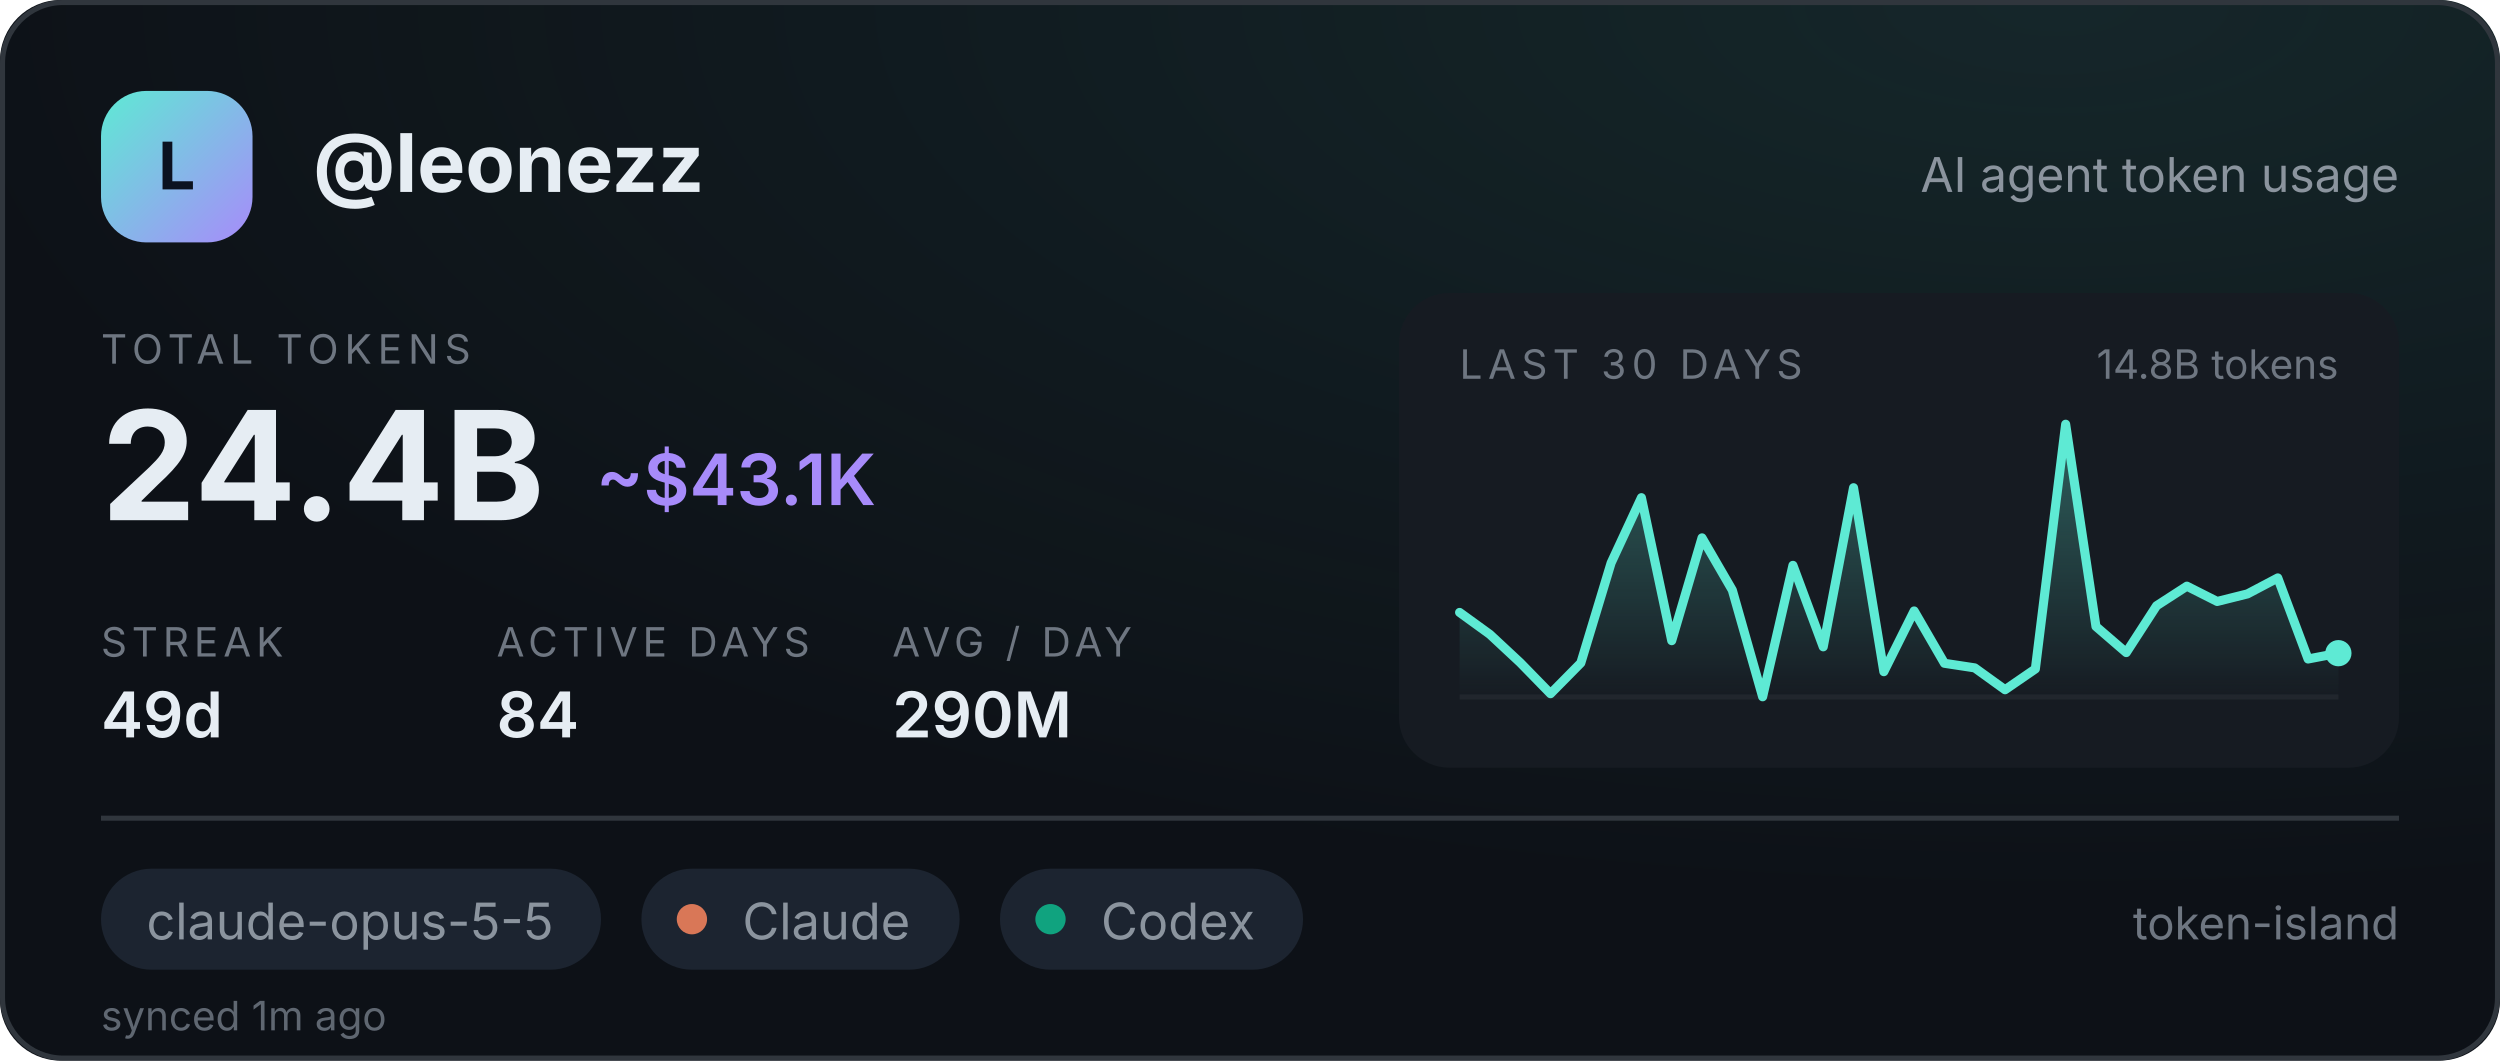
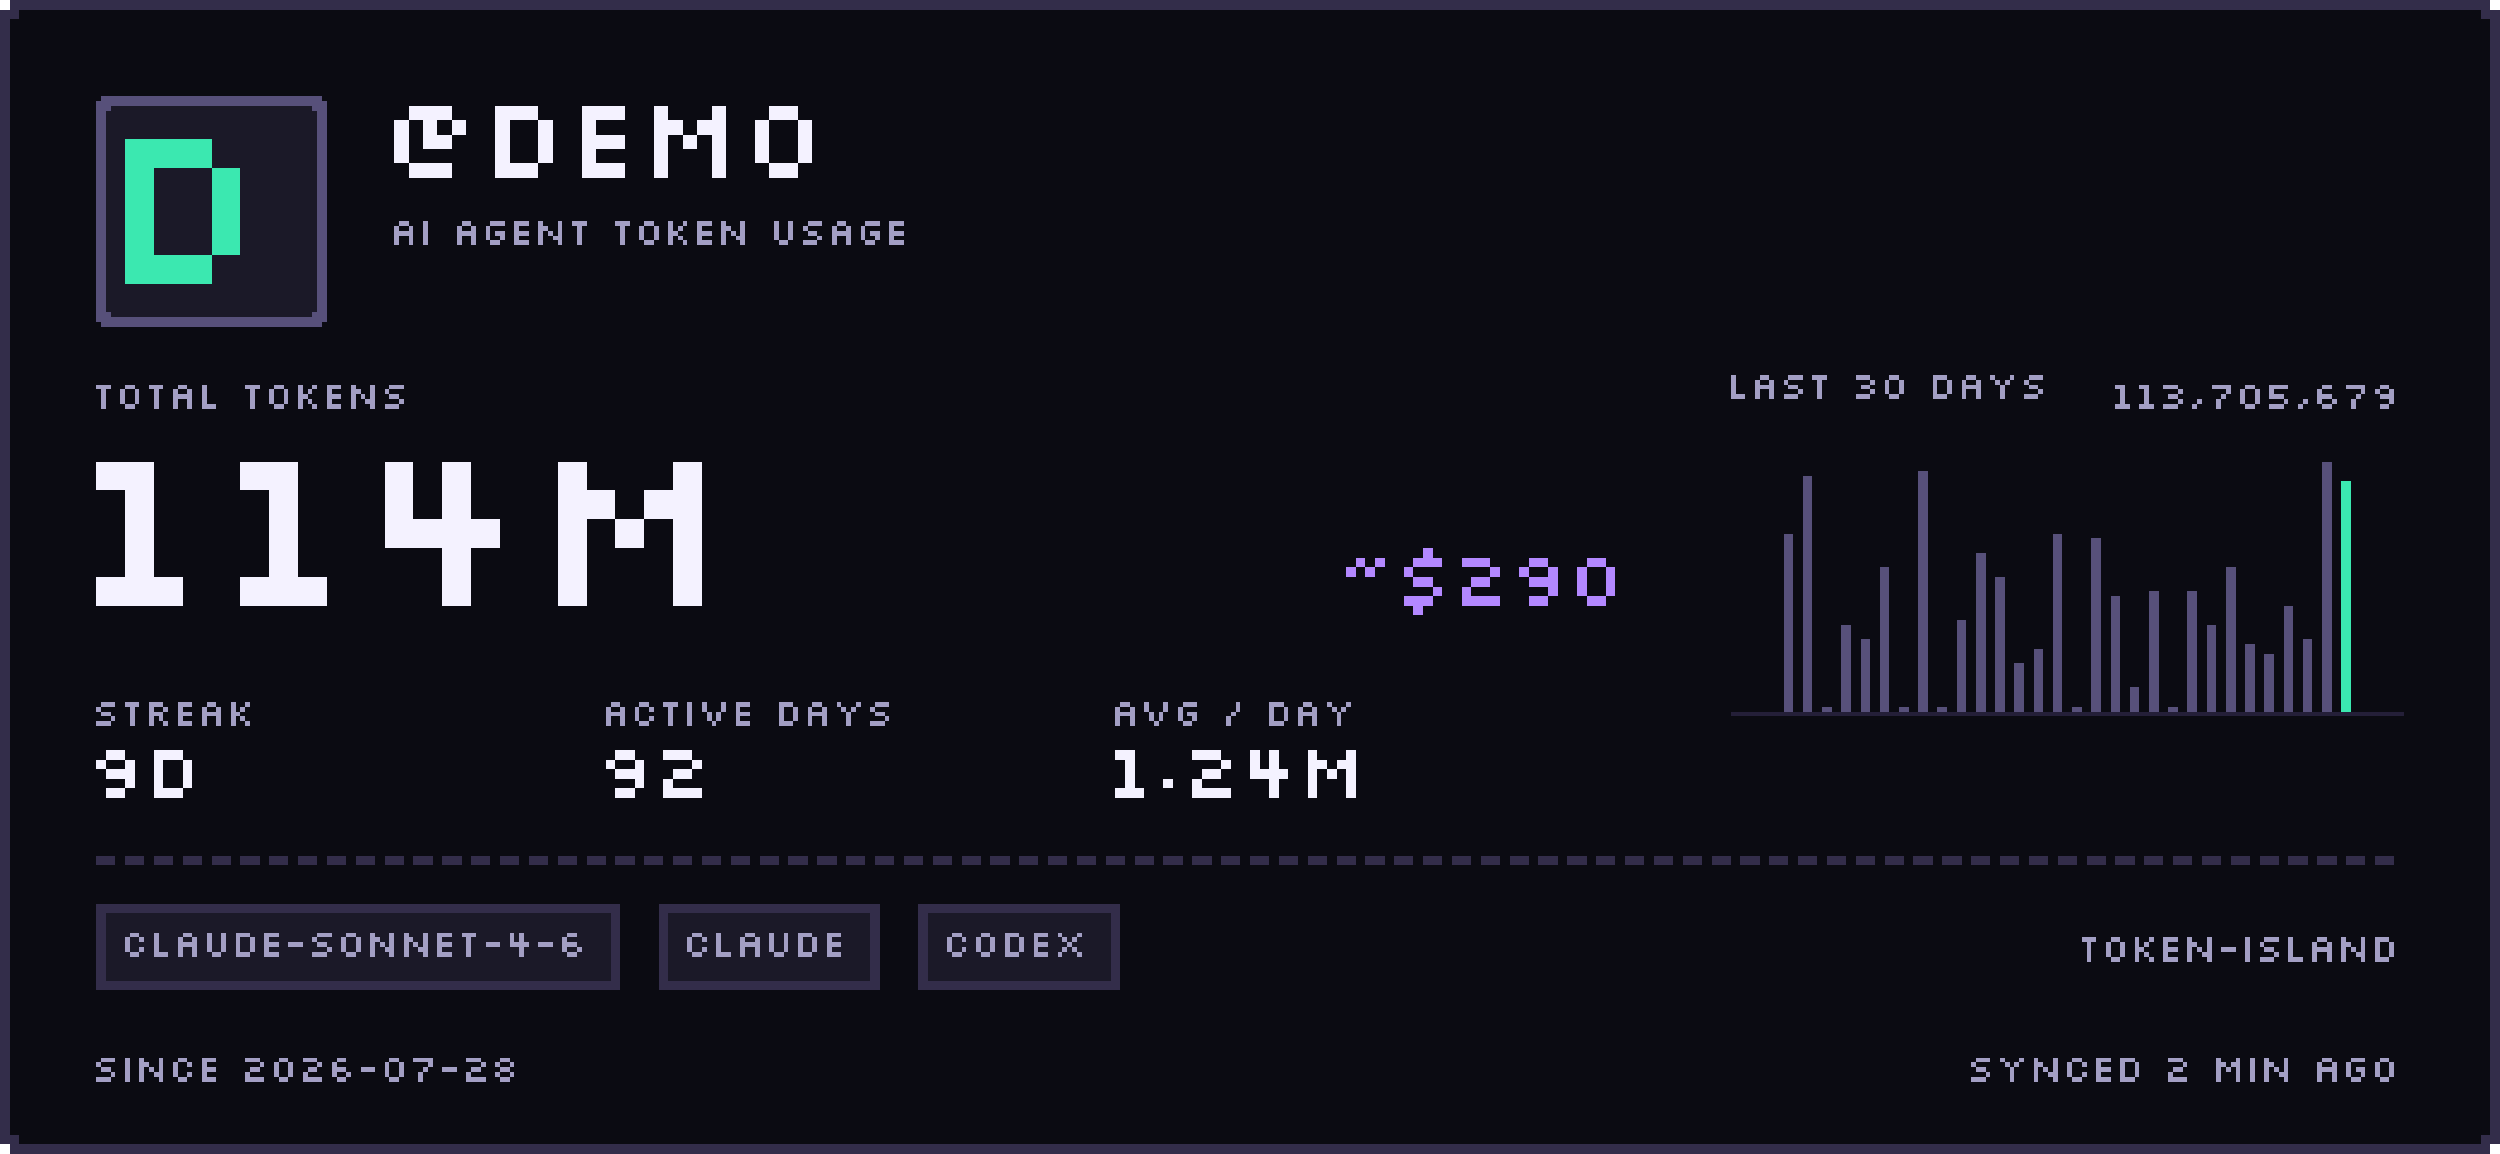
- <svg xmlns="http://www.w3.org/2000/svg" width="495" height="210" viewBox="0 0 495 210" role="img" aria-labelledby="ti-card-title ti-card-desc">
-   <g font-family="-apple-system,BlinkMacSystemFont,'Segoe UI',Ubuntu,'Helvetica Neue',sans-serif">
-     <defs>
-       <linearGradient id="ti-card-avatar" x1="0" y1="0" x2="1" y2="1">
-         <stop offset="0" stop-color="#5EEAD4" />
-         <stop offset="1" stop-color="#A78BFA" />
-       </linearGradient>
-       <radialGradient id="ti-card-glow" cx="0.82" cy="0" r="0.85">
-         <stop class="ti-card-glow" offset="0" stop-color="#5EEAD4" stop-opacity=".10" />
-         <stop offset="1" stop-color="#5EEAD4" stop-opacity="0" />
-       </radialGradient>
-       <clipPath id="ti-card-clip">
-         <rect width="495" height="210" rx="12" />
-       </clipPath>
-     </defs>
-     <rect class="ti-card-bg" width="495" height="210" rx="12" fill="#0D1117" />
-     <g clip-path="url(#ti-card-clip)">
-       <rect width="495" height="210" fill="url(#ti-card-glow)" />
-     </g>
-     <rect class="ti-card-border" x=".5" y=".5" width="494" height="209" rx="12" fill="none" stroke="#30363D" />
-     <rect x="20" y="18" width="30" height="30" rx="9" fill="url(#ti-card-avatar)" />
-     <text x="35" y="37.5" font-size="13" fill="#0B1220" font-weight="700" text-anchor="middle">L</text>
-     <text x="62" y="38" font-size="16" fill="#E6EDF3" font-weight="700" class="ti-card-text">@leonezz</text>
-     <text x="475" y="38" font-size="9.5" fill="#8B949E" text-anchor="end" class="ti-card-muted">AI agent token usage</text>
-     <text x="20" y="72" font-size="8" fill="#6E7681" letter-spacing="1.2" class="ti-card-muted">TOTAL TOKENS</text>
-     <text x="20" y="103" font-size="30" fill="#E6EDF3" font-weight="700" class="ti-card-text">24.4B</text>
-     <text x="118" y="100" font-size="14" fill="#A78BFA" font-weight="600" class="ti-card-cost">~$43.1K</text>
-     <text x="20" y="130" font-size="8" fill="#6E7681" letter-spacing="1" class="ti-card-muted">STREAK</text>
-     <text x="20" y="146" font-size="12.5" fill="#E6EDF3" font-weight="600" class="ti-card-text">49d</text>
-     <text x="98.33" y="130" font-size="8" fill="#6E7681" letter-spacing="1" class="ti-card-muted">ACTIVE DAYS</text>
-     <text x="98.33" y="146" font-size="12.5" fill="#E6EDF3" font-weight="600" class="ti-card-text">84</text>
-     <text x="176.67" y="130" font-size="8" fill="#6E7681" letter-spacing="1" class="ti-card-muted">AVG / DAY</text>
-     <text x="176.67" y="146" font-size="12.5" fill="#E6EDF3" font-weight="600" class="ti-card-text">290M</text>
-     <rect class="ti-card-panel" x="277" y="58" width="198" height="94" rx="10" fill="#161B22" />
-     <text x="289" y="75" font-size="8" fill="#6E7681" letter-spacing="1.1" class="ti-card-muted">LAST 30 DAYS</text>
-     <text x="463" y="75" font-size="8" fill="#6E7681" text-anchor="end" class="ti-card-muted">14.8B tokens</text>
-     <line x1="289" y1="138" x2="463" y2="138" stroke="#21262D" stroke-width="1" />
-     <defs>
-       <linearGradient id="ti-card-spark" x1="0" y1="0" x2="0" y2="1">
-         <stop class="ti-card-grad-top" offset="0" stop-color="#5EEAD4" stop-opacity=".34" />
-         <stop class="ti-card-grad-bottom" offset="1" stop-color="#5EEAD4" stop-opacity="0" />
-       </linearGradient>
-     </defs>
-     <path d="M 289 138 L 289,121.26 L 295,125.61 L 301,131.2 L 307,137.35 L 313,131.27 L 319,111.46 L 325,98.54 L 331,126.85 L 337,106.5 L 343,116.85 L 349,137.96 L 355,111.94 L 361,128.07 L 367,96.57 L 373,132.99 L 379,120.97 L 385,131.33 L 391,132.24 L 397,136.57 L 403,132.45 L 409,84 L 415,124.04 L 421,129.21 L 427,119.94 L 433,116.06 L 439,119.09 L 445,117.59 L 451,114.43 L 457,130.48 L 463,129.33 L 463 138 Z" fill="url(#ti-card-spark)" />
-     <polyline points="289,121.26 295,125.61 301,131.2 307,137.35 313,131.27 319,111.46 325,98.54 331,126.85 337,106.5 343,116.85 349,137.96 355,111.94 361,128.07 367,96.57 373,132.99 379,120.97 385,131.33 391,132.24 397,136.57 403,132.45 409,84 415,124.04 421,129.21 427,119.94 433,116.06 439,119.09 445,117.59 451,114.43 457,130.48 463,129.33" fill="none" stroke="#5EEAD4" stroke-width="1.8" stroke-linejoin="round" stroke-linecap="round" class="ti-card-accent-stroke" />
-     <circle cx="463" cy="129.33" r="2.6" fill="#5EEAD4" class="ti-card-accent" />
-     <line x1="20" y1="162" x2="475" y2="162" stroke="#30363D" stroke-width="1" class="ti-card-border" />
-     <rect class="ti-card-panel-alt" x="20" y="172" width="99" height="20" rx="10" fill="#1C2430" />
-     <text x="29" y="186" font-size="10" fill="#8B949E" class="ti-card-muted">claude-opus-5-5</text>
-     <rect class="ti-card-panel-alt" x="127" y="172" width="63" height="20" rx="10" fill="#1C2430" />
-     <circle cx="137" cy="182" r="3" fill="#D97757" />
-     <text x="147" y="186" font-size="10" fill="#8B949E" class="ti-card-muted">Claude</text>
-     <rect class="ti-card-panel-alt" x="198" y="172" width="60" height="20" rx="10" fill="#1C2430" />
-     <circle cx="208" cy="182" r="3" fill="#10A37F" />
-     <text x="218" y="186" font-size="10" fill="#8B949E" class="ti-card-muted">Codex</text>
-     <text x="475" y="186" font-size="9" fill="#6E7681" text-anchor="end" class="ti-card-muted">token-island</text>
-     <text x="20" y="204" font-size="8" fill="#6E7681" fill-opacity="0.85" class="ti-card-muted">synced 1m ago</text>
+ <svg xmlns="http://www.w3.org/2000/svg" width="520" height="240" viewBox="0 0 520 240" role="img" aria-labelledby="ti-card-title ti-card-desc">
+   <g shape-rendering="crispEdges">
+     <path d="M2 0h516v2h2v236h-2v2h-516v-2h-2v-236h2z" fill="#0b0b12" />
+     <path d="M3 1h514v2h2v234h-2v2h-514v-2h-2v-234h2z" fill="none" stroke="#332d4a" stroke-width="2" shape-rendering="crispEdges" />
+     <path d="M21 20h46v1h1v46h-1v1h-46v-1h-1v-46h1z" fill="#1b1928" />
+     <path d="M22 21h44v1h1v44h-1v1h-44v-1h-1v-44h1z" fill="none" stroke="#57507a" stroke-width="2" shape-rendering="crispEdges" />
+     <path d="M26 29h18v6h-18zM26 35h6v6h-6zM44 35h6v6h-6zM26 41h6v6h-6zM44 41h6v6h-6zM26 47h6v6h-6zM44 47h6v6h-6zM26 53h18v6h-18z" fill="#3be8b0" shape-rendering="crispEdges" />
+     <path d="M85 22h9v3h-9zM82 25h3v3h-3zM88 25h3v3h-3zM94 25h3v3h-3zM82 28h3v3h-3zM88 28h6v3h-6zM82 31h3v3h-3zM85 34h9v3h-9zM103 22h9v3h-9zM103 25h3v3h-3zM112 25h3v3h-3zM103 28h3v3h-3zM112 28h3v3h-3zM103 31h3v3h-3zM112 31h3v3h-3zM103 34h9v3h-9zM121 22h9v3h-9zM121 25h3v3h-3zM121 28h9v3h-9zM121 31h3v3h-3zM121 34h9v3h-9zM136 22h3v3h-3zM148 22h3v3h-3zM136 25h6v3h-6zM145 25h6v3h-6zM136 28h3v3h-3zM142 28h3v3h-3zM148 28h3v3h-3zM136 31h3v3h-3zM148 31h3v3h-3zM136 34h3v3h-3zM148 34h3v3h-3zM160 22h6v3h-6zM157 25h3v3h-3zM166 25h3v3h-3zM157 28h3v3h-3zM166 28h3v3h-3zM157 31h3v3h-3zM166 31h3v3h-3zM160 34h6v3h-6z" fill="#f4f2ff" shape-rendering="crispEdges" />
+     <path d="M83 46h2v1h-2zM82 47h1v1h-1zM85 47h1v1h-1zM82 48h4v1h-4zM82 49h1v1h-1zM85 49h1v1h-1zM82 50h1v1h-1zM85 50h1v1h-1zM88 46h1v1h-1zM88 47h1v1h-1zM88 48h1v1h-1zM88 49h1v1h-1zM88 50h1v1h-1zM96 46h2v1h-2zM95 47h1v1h-1zM98 47h1v1h-1zM95 48h4v1h-4zM95 49h1v1h-1zM98 49h1v1h-1zM95 50h1v1h-1zM98 50h1v1h-1zM102 46h3v1h-3zM101 47h1v1h-1zM101 48h1v1h-1zM103 48h2v1h-2zM101 49h1v1h-1zM104 49h1v1h-1zM102 50h2v1h-2zM107 46h3v1h-3zM107 47h1v1h-1zM107 48h3v1h-3zM107 49h1v1h-1zM107 50h3v1h-3zM112 46h1v1h-1zM116 46h1v1h-1zM112 47h2v1h-2zM116 47h1v1h-1zM112 48h1v1h-1zM114 48h1v1h-1zM116 48h1v1h-1zM112 49h1v1h-1zM115 49h2v1h-2zM112 50h1v1h-1zM116 50h1v1h-1zM119 46h3v1h-3zM120 47h1v1h-1zM120 48h1v1h-1zM120 49h1v1h-1zM120 50h1v1h-1zM128 46h3v1h-3zM129 47h1v1h-1zM129 48h1v1h-1zM129 49h1v1h-1zM129 50h1v1h-1zM134 46h2v1h-2zM133 47h1v1h-1zM136 47h1v1h-1zM133 48h1v1h-1zM136 48h1v1h-1zM133 49h1v1h-1zM136 49h1v1h-1zM134 50h2v1h-2zM139 46h1v1h-1zM142 46h1v1h-1zM139 47h1v1h-1zM141 47h1v1h-1zM139 48h2v1h-2zM139 49h1v1h-1zM141 49h1v1h-1zM139 50h1v1h-1zM142 50h1v1h-1zM145 46h3v1h-3zM145 47h1v1h-1zM145 48h3v1h-3zM145 49h1v1h-1zM145 50h3v1h-3zM150 46h1v1h-1zM154 46h1v1h-1zM150 47h2v1h-2zM154 47h1v1h-1zM150 48h1v1h-1zM152 48h1v1h-1zM154 48h1v1h-1zM150 49h1v1h-1zM153 49h2v1h-2zM150 50h1v1h-1zM154 50h1v1h-1zM161 46h1v1h-1zM164 46h1v1h-1zM161 47h1v1h-1zM164 47h1v1h-1zM161 48h1v1h-1zM164 48h1v1h-1zM161 49h1v1h-1zM164 49h1v1h-1zM162 50h2v1h-2zM168 46h3v1h-3zM167 47h1v1h-1zM168 48h2v1h-2zM170 49h1v1h-1zM167 50h3v1h-3zM174 46h2v1h-2zM173 47h1v1h-1zM176 47h1v1h-1zM173 48h4v1h-4zM173 49h1v1h-1zM176 49h1v1h-1zM173 50h1v1h-1zM176 50h1v1h-1zM180 46h3v1h-3zM179 47h1v1h-1zM179 48h1v1h-1zM181 48h2v1h-2zM179 49h1v1h-1zM182 49h1v1h-1zM180 50h2v1h-2zM185 46h3v1h-3zM185 47h1v1h-1zM185 48h3v1h-3zM185 49h1v1h-1zM185 50h3v1h-3z" fill="#a39fc4" shape-rendering="crispEdges" />
+     <path d="M20 80h3v1h-3zM21 81h1v1h-1zM21 82h1v1h-1zM21 83h1v1h-1zM21 84h1v1h-1zM26 80h2v1h-2zM25 81h1v1h-1zM28 81h1v1h-1zM25 82h1v1h-1zM28 82h1v1h-1zM25 83h1v1h-1zM28 83h1v1h-1zM26 84h2v1h-2zM31 80h3v1h-3zM32 81h1v1h-1zM32 82h1v1h-1zM32 83h1v1h-1zM32 84h1v1h-1zM37 80h2v1h-2zM36 81h1v1h-1zM39 81h1v1h-1zM36 82h4v1h-4zM36 83h1v1h-1zM39 83h1v1h-1zM36 84h1v1h-1zM39 84h1v1h-1zM42 80h1v1h-1zM42 81h1v1h-1zM42 82h1v1h-1zM42 83h1v1h-1zM42 84h3v1h-3zM51 80h3v1h-3zM52 81h1v1h-1zM52 82h1v1h-1zM52 83h1v1h-1zM52 84h1v1h-1zM57 80h2v1h-2zM56 81h1v1h-1zM59 81h1v1h-1zM56 82h1v1h-1zM59 82h1v1h-1zM56 83h1v1h-1zM59 83h1v1h-1zM57 84h2v1h-2zM62 80h1v1h-1zM65 80h1v1h-1zM62 81h1v1h-1zM64 81h1v1h-1zM62 82h2v1h-2zM62 83h1v1h-1zM64 83h1v1h-1zM62 84h1v1h-1zM65 84h1v1h-1zM68 80h3v1h-3zM68 81h1v1h-1zM68 82h3v1h-3zM68 83h1v1h-1zM68 84h3v1h-3zM73 80h1v1h-1zM77 80h1v1h-1zM73 81h2v1h-2zM77 81h1v1h-1zM73 82h1v1h-1zM75 82h1v1h-1zM77 82h1v1h-1zM73 83h1v1h-1zM76 83h2v1h-2zM73 84h1v1h-1zM77 84h1v1h-1zM81 80h3v1h-3zM80 81h1v1h-1zM81 82h2v1h-2zM83 83h1v1h-1zM80 84h3v1h-3z" fill="#a39fc4" shape-rendering="crispEdges" />
+     <path d="M20 96h12v6h-12zM26 102h6v6h-6zM26 108h6v6h-6zM26 114h6v6h-6zM20 120h18v6h-18zM50 96h12v6h-12zM56 102h6v6h-6zM56 108h6v6h-6zM56 114h6v6h-6zM50 120h18v6h-18zM80 96h6v6h-6zM92 96h6v6h-6zM80 102h6v6h-6zM92 102h6v6h-6zM80 108h24v6h-24zM92 114h6v6h-6zM92 120h6v6h-6zM116 96h6v6h-6zM140 96h6v6h-6zM116 102h12v6h-12zM134 102h12v6h-12zM116 108h6v6h-6zM128 108h6v6h-6zM140 108h6v6h-6zM116 114h6v6h-6zM140 114h6v6h-6zM116 120h6v6h-6zM140 120h6v6h-6z" fill="#f4f2ff" shape-rendering="crispEdges" />
+     <path d="M282 116h2v2h-2zM286 116h2v2h-2zM280 118h2v2h-2zM284 118h2v2h-2zM296 114h2v2h-2zM294 116h6v2h-6zM292 118h2v2h-2zM294 120h4v2h-4zM298 122h2v2h-2zM292 124h6v2h-6zM294 126h2v2h-2zM304 116h6v2h-6zM310 118h2v2h-2zM306 120h4v2h-4zM304 122h2v2h-2zM304 124h8v2h-8zM318 116h4v2h-4zM316 118h2v2h-2zM322 118h2v2h-2zM318 120h6v2h-6zM322 122h2v2h-2zM318 124h4v2h-4zM330 116h4v2h-4zM328 118h2v2h-2zM334 118h2v2h-2zM328 120h2v2h-2zM334 120h2v2h-2zM328 122h2v2h-2zM334 122h2v2h-2zM330 124h4v2h-4z" fill="#b388ff" shape-rendering="crispEdges" />
+     <path d="M440 80h2v1h-2zM441 81h1v1h-1zM441 82h1v1h-1zM441 83h1v1h-1zM440 84h3v1h-3zM445 80h2v1h-2zM446 81h1v1h-1zM446 82h1v1h-1zM446 83h1v1h-1zM445 84h3v1h-3zM450 80h3v1h-3zM453 81h1v1h-1zM451 82h2v1h-2zM453 83h1v1h-1zM450 84h3v1h-3zM457 83h1v1h-1zM456 84h1v1h-1zM460 80h4v1h-4zM463 81h1v1h-1zM462 82h1v1h-1zM461 83h1v1h-1zM461 84h1v1h-1zM467 80h2v1h-2zM466 81h1v1h-1zM469 81h1v1h-1zM466 82h1v1h-1zM469 82h1v1h-1zM466 83h1v1h-1zM469 83h1v1h-1zM467 84h2v1h-2zM472 80h4v1h-4zM472 81h1v1h-1zM472 82h3v1h-3zM475 83h1v1h-1zM472 84h3v1h-3zM479 83h1v1h-1zM478 84h1v1h-1zM483 80h2v1h-2zM482 81h1v1h-1zM482 82h3v1h-3zM482 83h1v1h-1zM485 83h1v1h-1zM483 84h2v1h-2zM488 80h4v1h-4zM491 81h1v1h-1zM490 82h1v1h-1zM489 83h1v1h-1zM489 84h1v1h-1zM495 80h2v1h-2zM494 81h1v1h-1zM497 81h1v1h-1zM495 82h3v1h-3zM497 83h1v1h-1zM495 84h2v1h-2z" fill="#a39fc4" shape-rendering="crispEdges" />
+     <path d="M21 146h3v1h-3zM20 147h1v1h-1zM21 148h2v1h-2zM23 149h1v1h-1zM20 150h3v1h-3zM26 146h3v1h-3zM27 147h1v1h-1zM27 148h1v1h-1zM27 149h1v1h-1zM27 150h1v1h-1zM31 146h3v1h-3zM31 147h1v1h-1zM34 147h1v1h-1zM31 148h3v1h-3zM31 149h1v1h-1zM33 149h1v1h-1zM31 150h1v1h-1zM34 150h1v1h-1zM37 146h3v1h-3zM37 147h1v1h-1zM37 148h3v1h-3zM37 149h1v1h-1zM37 150h3v1h-3zM43 146h2v1h-2zM42 147h1v1h-1zM45 147h1v1h-1zM42 148h4v1h-4zM42 149h1v1h-1zM45 149h1v1h-1zM42 150h1v1h-1zM45 150h1v1h-1zM48 146h1v1h-1zM51 146h1v1h-1zM48 147h1v1h-1zM50 147h1v1h-1zM48 148h2v1h-2zM48 149h1v1h-1zM50 149h1v1h-1zM48 150h1v1h-1zM51 150h1v1h-1z" fill="#a39fc4" shape-rendering="crispEdges" />
+     <path d="M22 156h4v2h-4zM20 158h2v2h-2zM26 158h2v2h-2zM22 160h6v2h-6zM26 162h2v2h-2zM22 164h4v2h-4zM32 156h6v2h-6zM32 158h2v2h-2zM38 158h2v2h-2zM32 160h2v2h-2zM38 160h2v2h-2zM32 162h2v2h-2zM38 162h2v2h-2zM32 164h6v2h-6z" fill="#f4f2ff" shape-rendering="crispEdges" />
+     <path d="M127 146h2v1h-2zM126 147h1v1h-1zM129 147h1v1h-1zM126 148h4v1h-4zM126 149h1v1h-1zM129 149h1v1h-1zM126 150h1v1h-1zM129 150h1v1h-1zM133 146h2v1h-2zM132 147h1v1h-1zM135 147h1v1h-1zM132 148h1v1h-1zM132 149h1v1h-1zM135 149h1v1h-1zM133 150h2v1h-2zM138 146h3v1h-3zM139 147h1v1h-1zM139 148h1v1h-1zM139 149h1v1h-1zM139 150h1v1h-1zM143 146h1v1h-1zM143 147h1v1h-1zM143 148h1v1h-1zM143 149h1v1h-1zM143 150h1v1h-1zM146 146h1v1h-1zM150 146h1v1h-1zM146 147h1v1h-1zM150 147h1v1h-1zM147 148h1v1h-1zM149 148h1v1h-1zM147 149h1v1h-1zM149 149h1v1h-1zM148 150h1v1h-1zM153 146h3v1h-3zM153 147h1v1h-1zM153 148h3v1h-3zM153 149h1v1h-1zM153 150h3v1h-3zM162 146h3v1h-3zM162 147h1v1h-1zM165 147h1v1h-1zM162 148h1v1h-1zM165 148h1v1h-1zM162 149h1v1h-1zM165 149h1v1h-1zM162 150h3v1h-3zM169 146h2v1h-2zM168 147h1v1h-1zM171 147h1v1h-1zM168 148h4v1h-4zM168 149h1v1h-1zM171 149h1v1h-1zM168 150h1v1h-1zM171 150h1v1h-1zM174 146h1v1h-1zM178 146h1v1h-1zM175 147h1v1h-1zM177 147h1v1h-1zM176 148h1v1h-1zM176 149h1v1h-1zM176 150h1v1h-1zM182 146h3v1h-3zM181 147h1v1h-1zM182 148h2v1h-2zM184 149h1v1h-1zM181 150h3v1h-3z" fill="#a39fc4" shape-rendering="crispEdges" />
+     <path d="M128 156h4v2h-4zM126 158h2v2h-2zM132 158h2v2h-2zM128 160h6v2h-6zM132 162h2v2h-2zM128 164h4v2h-4zM138 156h6v2h-6zM144 158h2v2h-2zM140 160h4v2h-4zM138 162h2v2h-2zM138 164h8v2h-8z" fill="#f4f2ff" shape-rendering="crispEdges" />
+     <path d="M233 146h2v1h-2zM232 147h1v1h-1zM235 147h1v1h-1zM232 148h4v1h-4zM232 149h1v1h-1zM235 149h1v1h-1zM232 150h1v1h-1zM235 150h1v1h-1zM238 146h1v1h-1zM242 146h1v1h-1zM238 147h1v1h-1zM242 147h1v1h-1zM239 148h1v1h-1zM241 148h1v1h-1zM239 149h1v1h-1zM241 149h1v1h-1zM240 150h1v1h-1zM246 146h3v1h-3zM245 147h1v1h-1zM245 148h1v1h-1zM247 148h2v1h-2zM245 149h1v1h-1zM248 149h1v1h-1zM246 150h2v1h-2zM257 146h1v1h-1zM257 147h1v1h-1zM256 148h1v1h-1zM255 149h1v1h-1zM255 150h1v1h-1zM264 146h3v1h-3zM264 147h1v1h-1zM267 147h1v1h-1zM264 148h1v1h-1zM267 148h1v1h-1zM264 149h1v1h-1zM267 149h1v1h-1zM264 150h3v1h-3zM271 146h2v1h-2zM270 147h1v1h-1zM273 147h1v1h-1zM270 148h4v1h-4zM270 149h1v1h-1zM273 149h1v1h-1zM270 150h1v1h-1zM273 150h1v1h-1zM276 146h1v1h-1zM280 146h1v1h-1zM277 147h1v1h-1zM279 147h1v1h-1zM278 148h1v1h-1zM278 149h1v1h-1zM278 150h1v1h-1z" fill="#a39fc4" shape-rendering="crispEdges" />
+     <path d="M232 156h4v2h-4zM234 158h2v2h-2zM234 160h2v2h-2zM234 162h2v2h-2zM232 164h6v2h-6zM242 162h2v2h-2zM248 156h6v2h-6zM254 158h2v2h-2zM250 160h4v2h-4zM248 162h2v2h-2zM248 164h8v2h-8zM260 156h2v2h-2zM264 156h2v2h-2zM260 158h2v2h-2zM264 158h2v2h-2zM260 160h8v2h-8zM264 162h2v2h-2zM264 164h2v2h-2zM272 156h2v2h-2zM280 156h2v2h-2zM272 158h4v2h-4zM278 158h4v2h-4zM272 160h2v2h-2zM276 160h2v2h-2zM280 160h2v2h-2zM272 162h2v2h-2zM280 162h2v2h-2zM272 164h2v2h-2zM280 164h2v2h-2z" fill="#f4f2ff" shape-rendering="crispEdges" />
+     <path d="M360 78h1v1h-1zM360 79h1v1h-1zM360 80h1v1h-1zM360 81h1v1h-1zM360 82h3v1h-3zM366 78h2v1h-2zM365 79h1v1h-1zM368 79h1v1h-1zM365 80h4v1h-4zM365 81h1v1h-1zM368 81h1v1h-1zM365 82h1v1h-1zM368 82h1v1h-1zM372 78h3v1h-3zM371 79h1v1h-1zM372 80h2v1h-2zM374 81h1v1h-1zM371 82h3v1h-3zM377 78h3v1h-3zM378 79h1v1h-1zM378 80h1v1h-1zM378 81h1v1h-1zM378 82h1v1h-1zM386 78h3v1h-3zM389 79h1v1h-1zM387 80h2v1h-2zM389 81h1v1h-1zM386 82h3v1h-3zM393 78h2v1h-2zM392 79h1v1h-1zM395 79h1v1h-1zM392 80h1v1h-1zM395 80h1v1h-1zM392 81h1v1h-1zM395 81h1v1h-1zM393 82h2v1h-2zM402 78h3v1h-3zM402 79h1v1h-1zM405 79h1v1h-1zM402 80h1v1h-1zM405 80h1v1h-1zM402 81h1v1h-1zM405 81h1v1h-1zM402 82h3v1h-3zM409 78h2v1h-2zM408 79h1v1h-1zM411 79h1v1h-1zM408 80h4v1h-4zM408 81h1v1h-1zM411 81h1v1h-1zM408 82h1v1h-1zM411 82h1v1h-1zM414 78h1v1h-1zM418 78h1v1h-1zM415 79h1v1h-1zM417 79h1v1h-1zM416 80h1v1h-1zM416 81h1v1h-1zM416 82h1v1h-1zM422 78h3v1h-3zM421 79h1v1h-1zM422 80h2v1h-2zM424 81h1v1h-1zM421 82h3v1h-3z" fill="#a39fc4" shape-rendering="crispEdges" />
+     <rect x="360" y="148" width="140" height="1" fill="#241f38" />
+     <rect x="371" y="111" width="2" height="37" fill="#57507a" />
+     <rect x="375" y="99" width="2" height="49" fill="#57507a" />
+     <rect x="379" y="147" width="2" height="1" fill="#57507a" />
+     <rect x="383" y="130" width="2" height="18" fill="#57507a" />
+     <rect x="387" y="133" width="2" height="15" fill="#57507a" />
+     <rect x="391" y="118" width="2" height="30" fill="#57507a" />
+     <rect x="395" y="147" width="2" height="1" fill="#57507a" />
+     <rect x="399" y="98" width="2" height="50" fill="#57507a" />
+     <rect x="403" y="147" width="2" height="1" fill="#57507a" />
+     <rect x="407" y="129" width="2" height="19" fill="#57507a" />
+     <rect x="411" y="115" width="2" height="33" fill="#57507a" />
+     <rect x="415" y="120" width="2" height="28" fill="#57507a" />
+     <rect x="419" y="138" width="2" height="10" fill="#57507a" />
+     <rect x="423" y="135" width="2" height="13" fill="#57507a" />
+     <rect x="427" y="111" width="2" height="37" fill="#57507a" />
+     <rect x="431" y="147" width="2" height="1" fill="#57507a" />
+     <rect x="435" y="112" width="2" height="36" fill="#57507a" />
+     <rect x="439" y="124" width="2" height="24" fill="#57507a" />
+     <rect x="443" y="143" width="2" height="5" fill="#57507a" />
+     <rect x="447" y="123" width="2" height="25" fill="#57507a" />
+     <rect x="451" y="147" width="2" height="1" fill="#57507a" />
+     <rect x="455" y="123" width="2" height="25" fill="#57507a" />
+     <rect x="459" y="130" width="2" height="18" fill="#57507a" />
+     <rect x="463" y="118" width="2" height="30" fill="#57507a" />
+     <rect x="467" y="134" width="2" height="14" fill="#57507a" />
+     <rect x="471" y="136" width="2" height="12" fill="#57507a" />
+     <rect x="475" y="126" width="2" height="22" fill="#57507a" />
+     <rect x="479" y="133" width="2" height="15" fill="#57507a" />
+     <rect x="483" y="96" width="2" height="52" fill="#57507a" />
+     <rect x="487" y="100" width="2" height="48" fill="#3be8b0" />
+     <path d="M20 178h4v2h-4zM26 178h4v2h-4zM32 178h4v2h-4zM38 178h4v2h-4zM44 178h4v2h-4zM50 178h4v2h-4zM56 178h4v2h-4zM62 178h4v2h-4zM68 178h4v2h-4zM74 178h4v2h-4zM80 178h4v2h-4zM86 178h4v2h-4zM92 178h4v2h-4zM98 178h4v2h-4zM104 178h4v2h-4zM110 178h4v2h-4zM116 178h4v2h-4zM122 178h4v2h-4zM128 178h4v2h-4zM134 178h4v2h-4zM140 178h4v2h-4zM146 178h4v2h-4zM152 178h4v2h-4zM158 178h4v2h-4zM164 178h4v2h-4zM170 178h4v2h-4zM176 178h4v2h-4zM182 178h4v2h-4zM188 178h4v2h-4zM194 178h4v2h-4zM200 178h4v2h-4zM206 178h4v2h-4zM212 178h4v2h-4zM218 178h4v2h-4zM224 178h4v2h-4zM230 178h4v2h-4zM236 178h4v2h-4zM242 178h4v2h-4zM248 178h4v2h-4zM254 178h4v2h-4zM260 178h4v2h-4zM266 178h4v2h-4zM272 178h4v2h-4zM278 178h4v2h-4zM284 178h4v2h-4zM290 178h4v2h-4zM296 178h4v2h-4zM302 178h4v2h-4zM308 178h4v2h-4zM314 178h4v2h-4zM320 178h4v2h-4zM326 178h4v2h-4zM332 178h4v2h-4zM338 178h4v2h-4zM344 178h4v2h-4zM350 178h4v2h-4zM356 178h4v2h-4zM362 178h4v2h-4zM368 178h4v2h-4zM374 178h4v2h-4zM380 178h4v2h-4zM386 178h4v2h-4zM392 178h4v2h-4zM398 178h4v2h-4zM404 178h4v2h-4zM410 178h4v2h-4zM416 178h4v2h-4zM422 178h4v2h-4zM428 178h4v2h-4zM434 178h4v2h-4zM440 178h4v2h-4zM446 178h4v2h-4zM452 178h4v2h-4zM458 178h4v2h-4zM464 178h4v2h-4zM470 178h4v2h-4zM476 178h4v2h-4zM482 178h4v2h-4zM488 178h4v2h-4zM494 178h4v2h-4z" fill="#332d4a" />
+     <path d="M20 188h109v18h-109z" fill="#1b1928" />
+     <path d="M21 189h107v16h-107z" fill="none" stroke="#332d4a" stroke-width="2" shape-rendering="crispEdges" />
+     <path d="M27 194h2v1h-2zM26 195h1v1h-1zM29 195h1v1h-1zM26 196h1v1h-1zM26 197h1v1h-1zM29 197h1v1h-1zM27 198h2v1h-2zM32 194h1v1h-1zM32 195h1v1h-1zM32 196h1v1h-1zM32 197h1v1h-1zM32 198h3v1h-3zM38 194h2v1h-2zM37 195h1v1h-1zM40 195h1v1h-1zM37 196h4v1h-4zM37 197h1v1h-1zM40 197h1v1h-1zM37 198h1v1h-1zM40 198h1v1h-1zM43 194h1v1h-1zM46 194h1v1h-1zM43 195h1v1h-1zM46 195h1v1h-1zM43 196h1v1h-1zM46 196h1v1h-1zM43 197h1v1h-1zM46 197h1v1h-1zM44 198h2v1h-2zM49 194h3v1h-3zM49 195h1v1h-1zM52 195h1v1h-1zM49 196h1v1h-1zM52 196h1v1h-1zM49 197h1v1h-1zM52 197h1v1h-1zM49 198h3v1h-3zM55 194h3v1h-3zM55 195h1v1h-1zM55 196h3v1h-3zM55 197h1v1h-1zM55 198h3v1h-3zM60 196h3v1h-3zM66 194h3v1h-3zM65 195h1v1h-1zM66 196h2v1h-2zM68 197h1v1h-1zM65 198h3v1h-3zM72 194h2v1h-2zM71 195h1v1h-1zM74 195h1v1h-1zM71 196h1v1h-1zM74 196h1v1h-1zM71 197h1v1h-1zM74 197h1v1h-1zM72 198h2v1h-2zM77 194h1v1h-1zM81 194h1v1h-1zM77 195h2v1h-2zM81 195h1v1h-1zM77 196h1v1h-1zM79 196h1v1h-1zM81 196h1v1h-1zM77 197h1v1h-1zM80 197h2v1h-2zM77 198h1v1h-1zM81 198h1v1h-1zM84 194h1v1h-1zM88 194h1v1h-1zM84 195h2v1h-2zM88 195h1v1h-1zM84 196h1v1h-1zM86 196h1v1h-1zM88 196h1v1h-1zM84 197h1v1h-1zM87 197h2v1h-2zM84 198h1v1h-1zM88 198h1v1h-1zM91 194h3v1h-3zM91 195h1v1h-1zM91 196h3v1h-3zM91 197h1v1h-1zM91 198h3v1h-3zM96 194h3v1h-3zM97 195h1v1h-1zM97 196h1v1h-1zM97 197h1v1h-1zM97 198h1v1h-1zM101 196h3v1h-3zM106 194h1v1h-1zM108 194h1v1h-1zM106 195h1v1h-1zM108 195h1v1h-1zM106 196h4v1h-4zM108 197h1v1h-1zM108 198h1v1h-1zM112 196h3v1h-3zM118 194h2v1h-2zM117 195h1v1h-1zM117 196h3v1h-3zM117 197h1v1h-1zM120 197h1v1h-1zM118 198h2v1h-2z" fill="#a39fc4" shape-rendering="crispEdges" />
+     <path d="M137 188h46v18h-46z" fill="#1b1928" />
+     <path d="M138 189h44v16h-44z" fill="none" stroke="#332d4a" stroke-width="2" shape-rendering="crispEdges" />
+     <path d="M144 194h2v1h-2zM143 195h1v1h-1zM146 195h1v1h-1zM143 196h1v1h-1zM143 197h1v1h-1zM146 197h1v1h-1zM144 198h2v1h-2zM149 194h1v1h-1zM149 195h1v1h-1zM149 196h1v1h-1zM149 197h1v1h-1zM149 198h3v1h-3zM155 194h2v1h-2zM154 195h1v1h-1zM157 195h1v1h-1zM154 196h4v1h-4zM154 197h1v1h-1zM157 197h1v1h-1zM154 198h1v1h-1zM157 198h1v1h-1zM160 194h1v1h-1zM163 194h1v1h-1zM160 195h1v1h-1zM163 195h1v1h-1zM160 196h1v1h-1zM163 196h1v1h-1zM160 197h1v1h-1zM163 197h1v1h-1zM161 198h2v1h-2zM166 194h3v1h-3zM166 195h1v1h-1zM169 195h1v1h-1zM166 196h1v1h-1zM169 196h1v1h-1zM166 197h1v1h-1zM169 197h1v1h-1zM166 198h3v1h-3zM172 194h3v1h-3zM172 195h1v1h-1zM172 196h3v1h-3zM172 197h1v1h-1zM172 198h3v1h-3z" fill="#a39fc4" shape-rendering="crispEdges" />
+     <path d="M191 188h42v18h-42z" fill="#1b1928" />
+     <path d="M192 189h40v16h-40z" fill="none" stroke="#332d4a" stroke-width="2" shape-rendering="crispEdges" />
+     <path d="M198 194h2v1h-2zM197 195h1v1h-1zM200 195h1v1h-1zM197 196h1v1h-1zM197 197h1v1h-1zM200 197h1v1h-1zM198 198h2v1h-2zM204 194h2v1h-2zM203 195h1v1h-1zM206 195h1v1h-1zM203 196h1v1h-1zM206 196h1v1h-1zM203 197h1v1h-1zM206 197h1v1h-1zM204 198h2v1h-2zM209 194h3v1h-3zM209 195h1v1h-1zM212 195h1v1h-1zM209 196h1v1h-1zM212 196h1v1h-1zM209 197h1v1h-1zM212 197h1v1h-1zM209 198h3v1h-3zM215 194h3v1h-3zM215 195h1v1h-1zM215 196h3v1h-3zM215 197h1v1h-1zM215 198h3v1h-3zM220 194h1v1h-1zM224 194h1v1h-1zM221 195h1v1h-1zM223 195h1v1h-1zM222 196h1v1h-1zM221 197h1v1h-1zM223 197h1v1h-1zM220 198h1v1h-1zM224 198h1v1h-1z" fill="#a39fc4" shape-rendering="crispEdges" />
+     <path d="M433 195h3v1h-3zM434 196h1v1h-1zM434 197h1v1h-1zM434 198h1v1h-1zM434 199h1v1h-1zM439 195h2v1h-2zM438 196h1v1h-1zM441 196h1v1h-1zM438 197h1v1h-1zM441 197h1v1h-1zM438 198h1v1h-1zM441 198h1v1h-1zM439 199h2v1h-2zM444 195h1v1h-1zM447 195h1v1h-1zM444 196h1v1h-1zM446 196h1v1h-1zM444 197h2v1h-2zM444 198h1v1h-1zM446 198h1v1h-1zM444 199h1v1h-1zM447 199h1v1h-1zM450 195h3v1h-3zM450 196h1v1h-1zM450 197h3v1h-3zM450 198h1v1h-1zM450 199h3v1h-3zM455 195h1v1h-1zM459 195h1v1h-1zM455 196h2v1h-2zM459 196h1v1h-1zM455 197h1v1h-1zM457 197h1v1h-1zM459 197h1v1h-1zM455 198h1v1h-1zM458 198h2v1h-2zM455 199h1v1h-1zM459 199h1v1h-1zM462 197h3v1h-3zM467 195h1v1h-1zM467 196h1v1h-1zM467 197h1v1h-1zM467 198h1v1h-1zM467 199h1v1h-1zM471 195h3v1h-3zM470 196h1v1h-1zM471 197h2v1h-2zM473 198h1v1h-1zM470 199h3v1h-3zM476 195h1v1h-1zM476 196h1v1h-1zM476 197h1v1h-1zM476 198h1v1h-1zM476 199h3v1h-3zM482 195h2v1h-2zM481 196h1v1h-1zM484 196h1v1h-1zM481 197h4v1h-4zM481 198h1v1h-1zM484 198h1v1h-1zM481 199h1v1h-1zM484 199h1v1h-1zM487 195h1v1h-1zM491 195h1v1h-1zM487 196h2v1h-2zM491 196h1v1h-1zM487 197h1v1h-1zM489 197h1v1h-1zM491 197h1v1h-1zM487 198h1v1h-1zM490 198h2v1h-2zM487 199h1v1h-1zM491 199h1v1h-1zM494 195h3v1h-3zM494 196h1v1h-1zM497 196h1v1h-1zM494 197h1v1h-1zM497 197h1v1h-1zM494 198h1v1h-1zM497 198h1v1h-1zM494 199h3v1h-3z" fill="#a39fc4" shape-rendering="crispEdges" />
+     <path d="M411 220h3v1h-3zM410 221h1v1h-1zM411 222h2v1h-2zM413 223h1v1h-1zM410 224h3v1h-3zM416 220h1v1h-1zM420 220h1v1h-1zM417 221h1v1h-1zM419 221h1v1h-1zM418 222h1v1h-1zM418 223h1v1h-1zM418 224h1v1h-1zM423 220h1v1h-1zM427 220h1v1h-1zM423 221h2v1h-2zM427 221h1v1h-1zM423 222h1v1h-1zM425 222h1v1h-1zM427 222h1v1h-1zM423 223h1v1h-1zM426 223h2v1h-2zM423 224h1v1h-1zM427 224h1v1h-1zM431 220h2v1h-2zM430 221h1v1h-1zM433 221h1v1h-1zM430 222h1v1h-1zM430 223h1v1h-1zM433 223h1v1h-1zM431 224h2v1h-2zM436 220h3v1h-3zM436 221h1v1h-1zM436 222h3v1h-3zM436 223h1v1h-1zM436 224h3v1h-3zM441 220h3v1h-3zM441 221h1v1h-1zM444 221h1v1h-1zM441 222h1v1h-1zM444 222h1v1h-1zM441 223h1v1h-1zM444 223h1v1h-1zM441 224h3v1h-3zM451 220h3v1h-3zM454 221h1v1h-1zM452 222h2v1h-2zM451 223h1v1h-1zM451 224h4v1h-4zM461 220h1v1h-1zM465 220h1v1h-1zM461 221h2v1h-2zM464 221h2v1h-2zM461 222h1v1h-1zM463 222h1v1h-1zM465 222h1v1h-1zM461 223h1v1h-1zM465 223h1v1h-1zM461 224h1v1h-1zM465 224h1v1h-1zM468 220h1v1h-1zM468 221h1v1h-1zM468 222h1v1h-1zM468 223h1v1h-1zM468 224h1v1h-1zM471 220h1v1h-1zM475 220h1v1h-1zM471 221h2v1h-2zM475 221h1v1h-1zM471 222h1v1h-1zM473 222h1v1h-1zM475 222h1v1h-1zM471 223h1v1h-1zM474 223h2v1h-2zM471 224h1v1h-1zM475 224h1v1h-1zM483 220h2v1h-2zM482 221h1v1h-1zM485 221h1v1h-1zM482 222h4v1h-4zM482 223h1v1h-1zM485 223h1v1h-1zM482 224h1v1h-1zM485 224h1v1h-1zM489 220h3v1h-3zM488 221h1v1h-1zM488 222h1v1h-1zM490 222h2v1h-2zM488 223h1v1h-1zM491 223h1v1h-1zM489 224h2v1h-2zM495 220h2v1h-2zM494 221h1v1h-1zM497 221h1v1h-1zM494 222h1v1h-1zM497 222h1v1h-1zM494 223h1v1h-1zM497 223h1v1h-1zM495 224h2v1h-2z" fill="#a39fc4" shape-rendering="crispEdges" />
+     <path d="M21 220h3v1h-3zM20 221h1v1h-1zM21 222h2v1h-2zM23 223h1v1h-1zM20 224h3v1h-3zM26 220h1v1h-1zM26 221h1v1h-1zM26 222h1v1h-1zM26 223h1v1h-1zM26 224h1v1h-1zM29 220h1v1h-1zM33 220h1v1h-1zM29 221h2v1h-2zM33 221h1v1h-1zM29 222h1v1h-1zM31 222h1v1h-1zM33 222h1v1h-1zM29 223h1v1h-1zM32 223h2v1h-2zM29 224h1v1h-1zM33 224h1v1h-1zM37 220h2v1h-2zM36 221h1v1h-1zM39 221h1v1h-1zM36 222h1v1h-1zM36 223h1v1h-1zM39 223h1v1h-1zM37 224h2v1h-2zM42 220h3v1h-3zM42 221h1v1h-1zM42 222h3v1h-3zM42 223h1v1h-1zM42 224h3v1h-3zM51 220h3v1h-3zM54 221h1v1h-1zM52 222h2v1h-2zM51 223h1v1h-1zM51 224h4v1h-4zM58 220h2v1h-2zM57 221h1v1h-1zM60 221h1v1h-1zM57 222h1v1h-1zM60 222h1v1h-1zM57 223h1v1h-1zM60 223h1v1h-1zM58 224h2v1h-2zM63 220h3v1h-3zM66 221h1v1h-1zM64 222h2v1h-2zM63 223h1v1h-1zM63 224h4v1h-4zM70 220h2v1h-2zM69 221h1v1h-1zM69 222h3v1h-3zM69 223h1v1h-1zM72 223h1v1h-1zM70 224h2v1h-2zM75 222h3v1h-3zM81 220h2v1h-2zM80 221h1v1h-1zM83 221h1v1h-1zM80 222h1v1h-1zM83 222h1v1h-1zM80 223h1v1h-1zM83 223h1v1h-1zM81 224h2v1h-2zM86 220h4v1h-4zM89 221h1v1h-1zM88 222h1v1h-1zM87 223h1v1h-1zM87 224h1v1h-1zM92 222h3v1h-3zM97 220h3v1h-3zM100 221h1v1h-1zM98 222h2v1h-2zM97 223h1v1h-1zM97 224h4v1h-4zM104 220h2v1h-2zM103 221h1v1h-1zM106 221h1v1h-1zM104 222h2v1h-2zM103 223h1v1h-1zM106 223h1v1h-1zM104 224h2v1h-2z" fill="#a39fc4" shape-rendering="crispEdges" />
  </g>
</svg>
